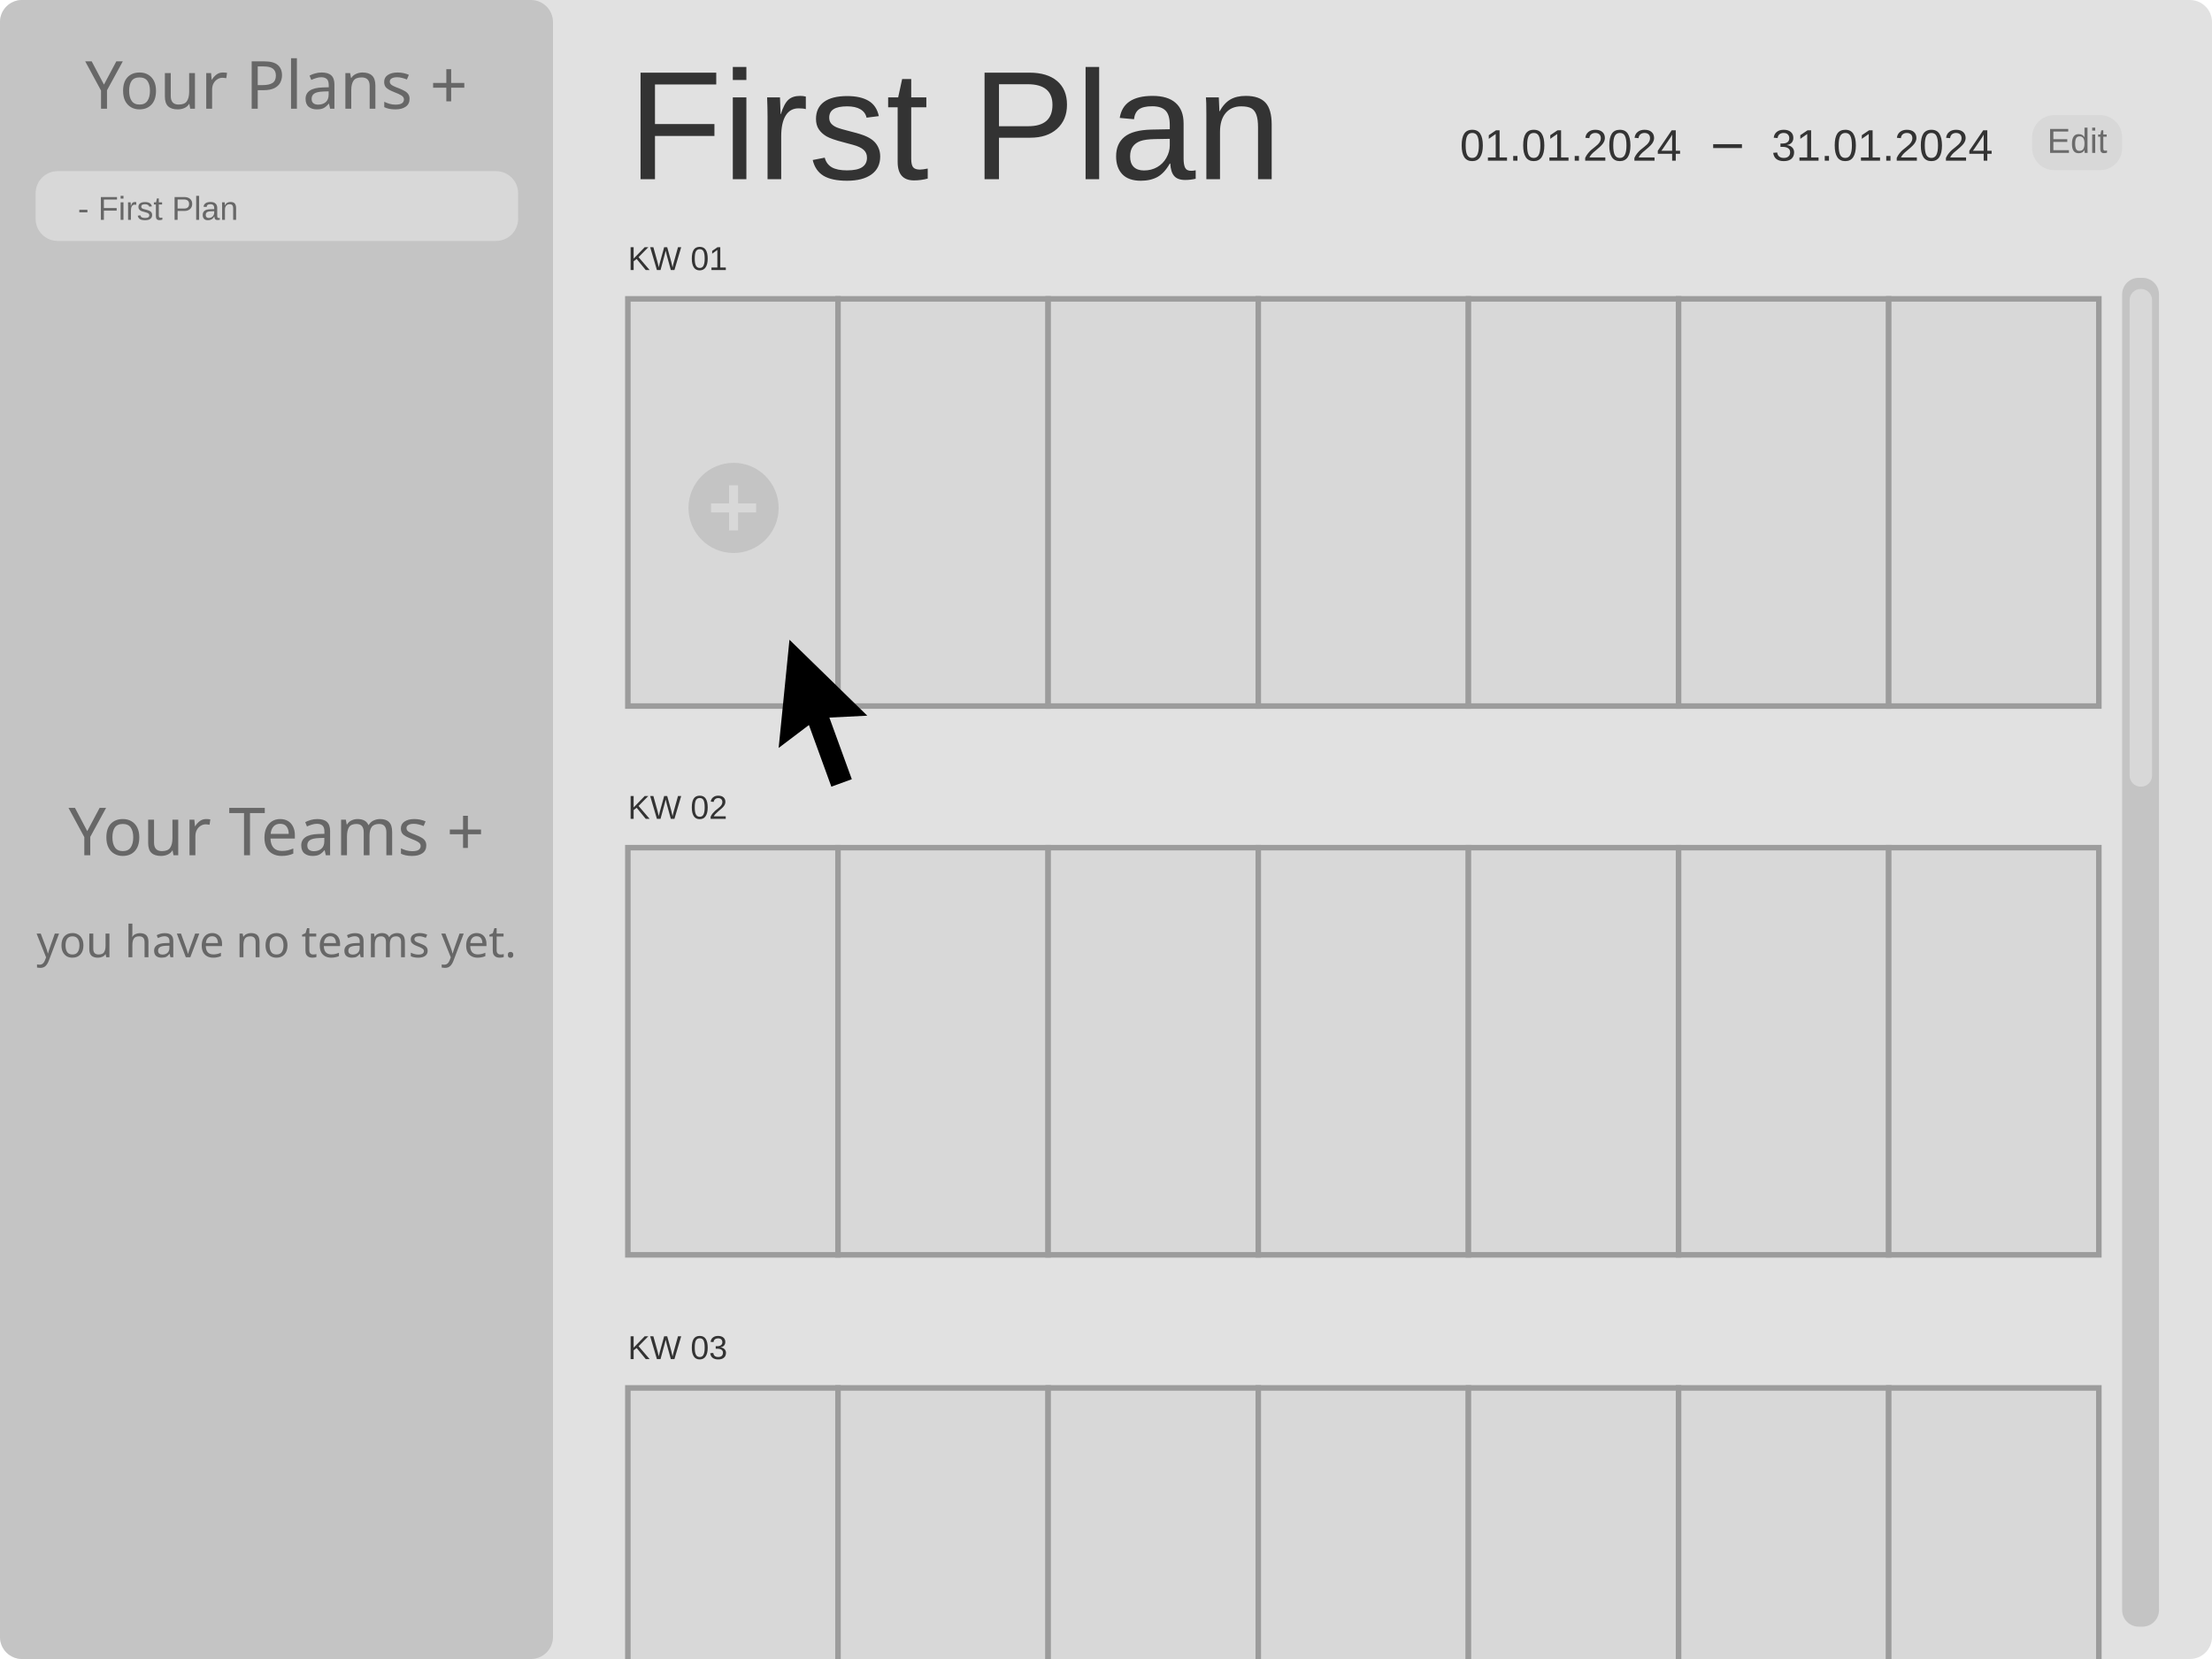
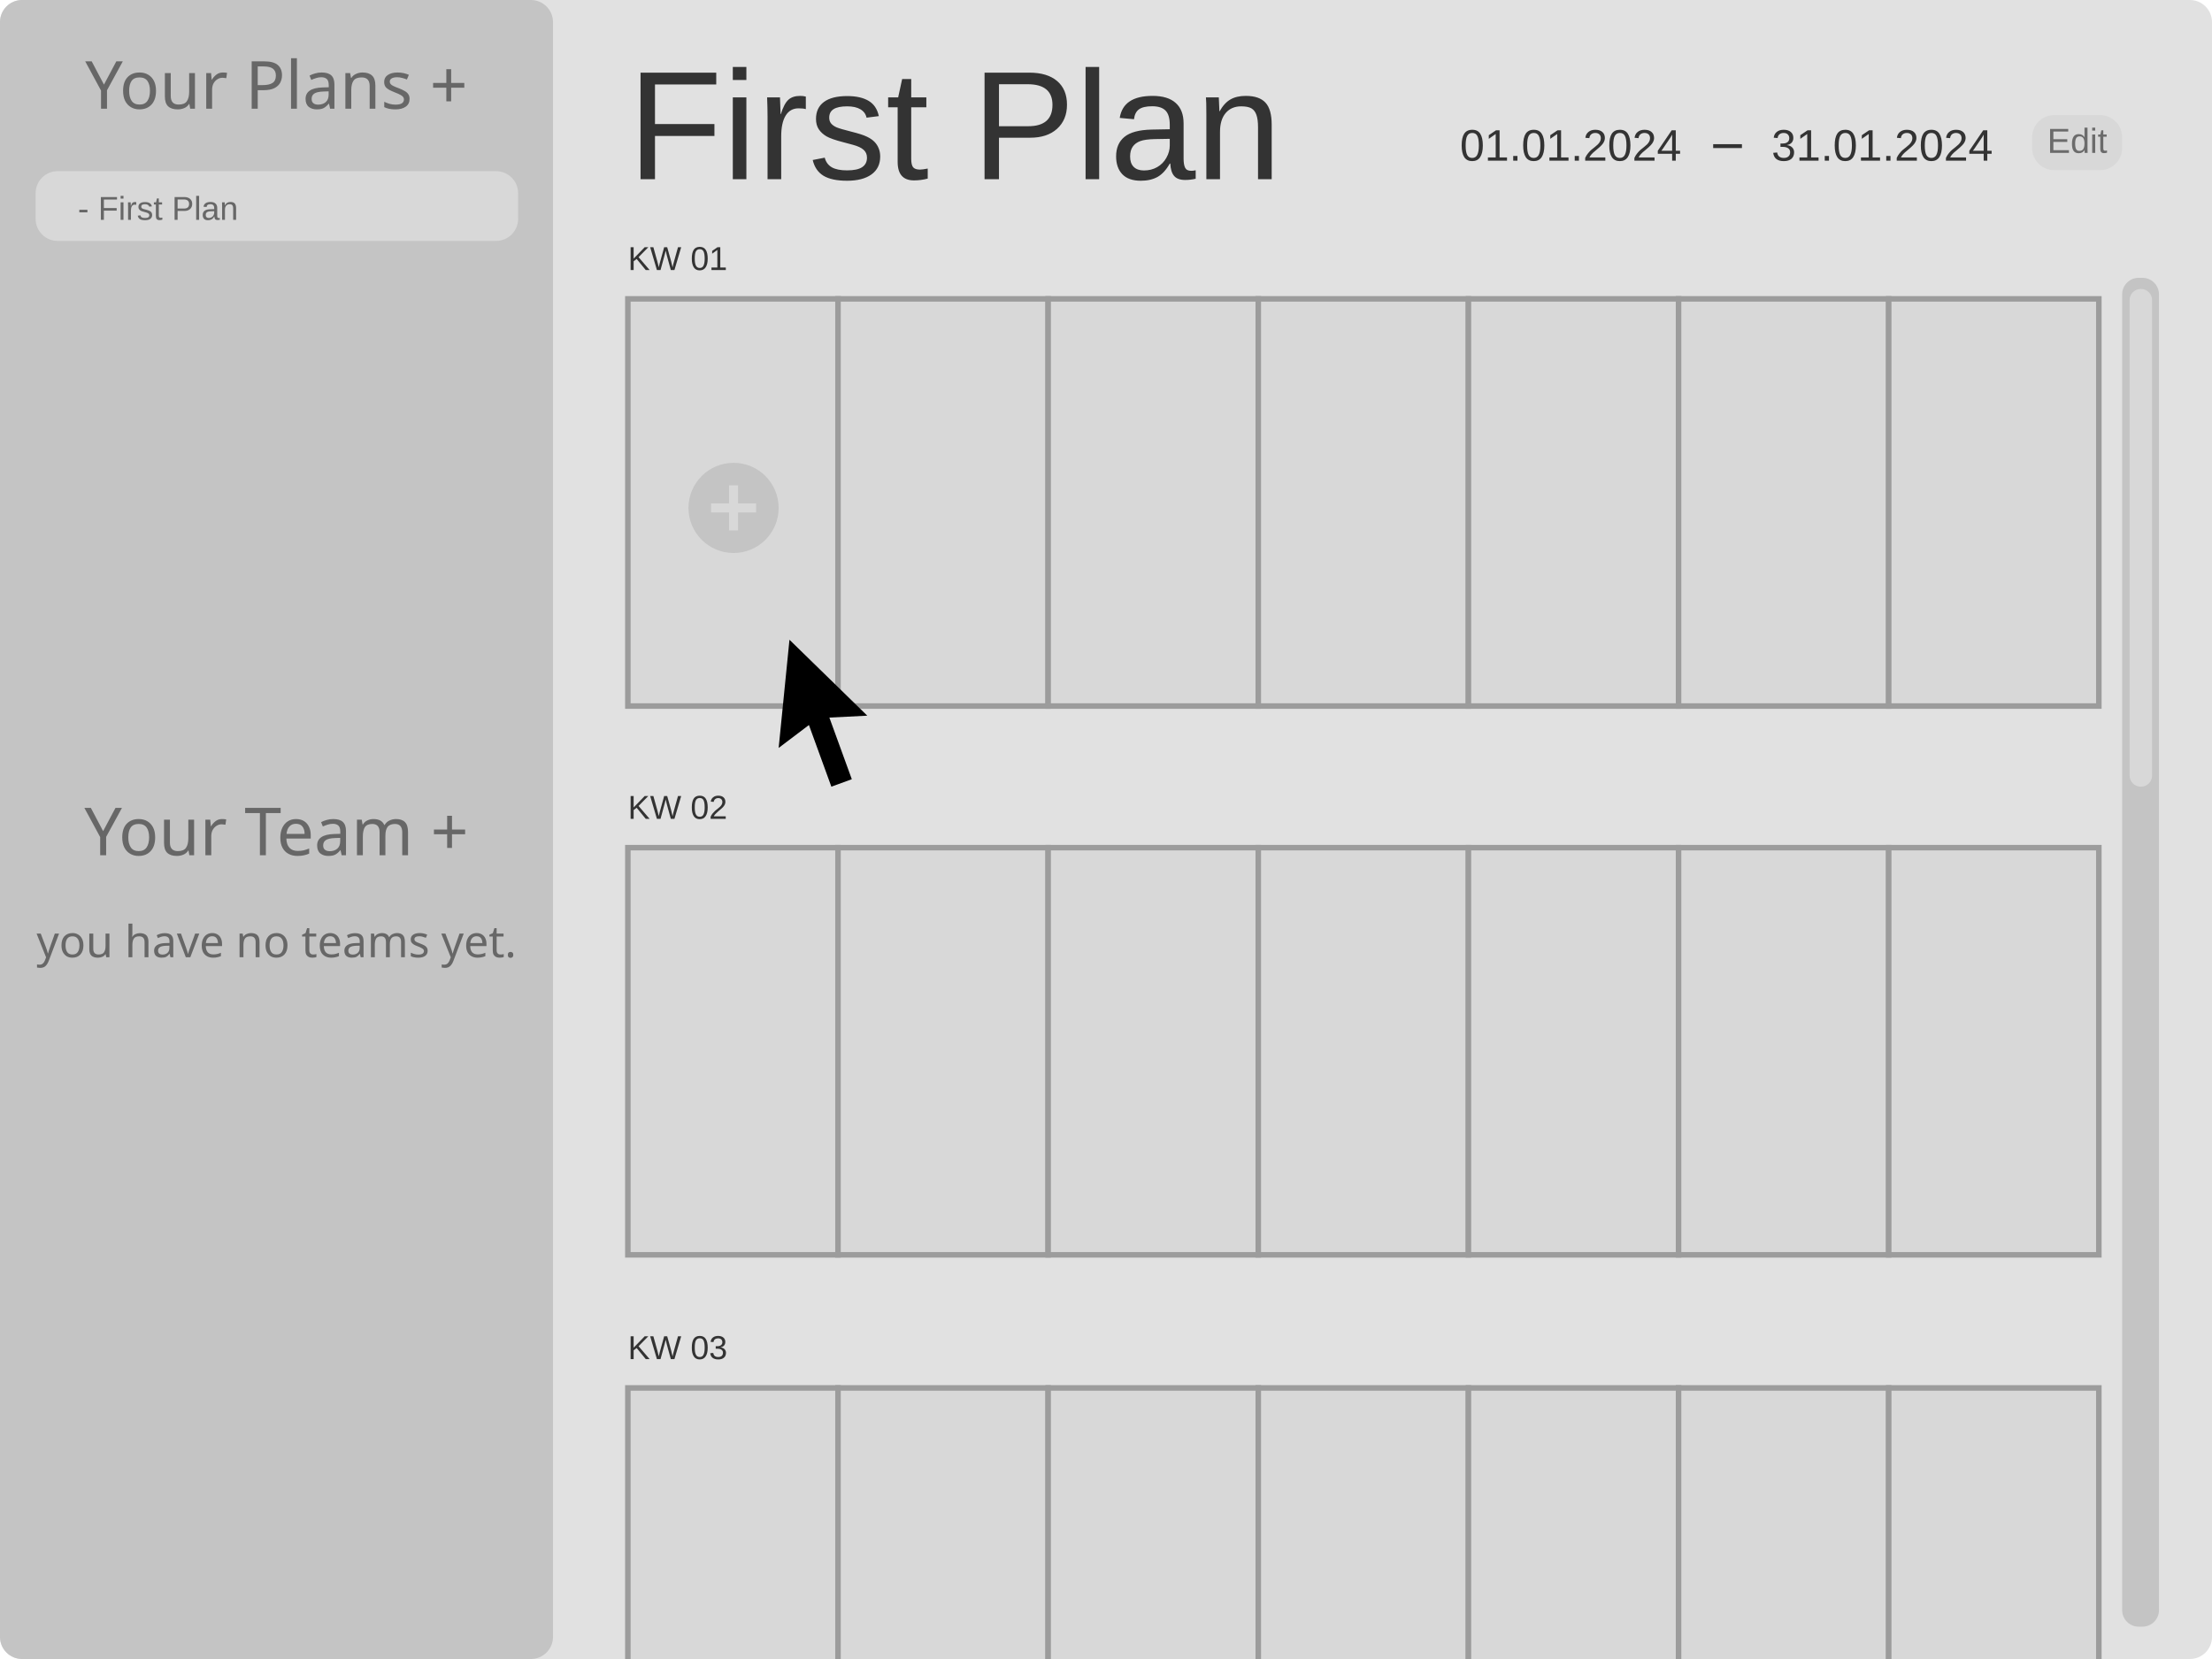
<svg xmlns="http://www.w3.org/2000/svg" style="width: 100%; height: 500px" viewBox="0 0 400 300" fill="none">
  <rect width="400px" height="300px" rx="4px" fill="#e1e1e1ff" y="0px" x="0px" />
  <rect x="0" y="0" width="100" height="300" rx="4" fill="#c4c4c4ff" />
  <rect x="6.438" y="30.946" width="87.255" height="12.622" style="fill: rgb(216, 216, 216); stroke-linecap: round;" rx="4" ry="4" />
  <text x="50" y="15" fill="#676767ff" font-family="system-ui, sans-serif" font-size="12" text-anchor="middle" dominant-baseline="central" style="white-space: pre;">Your Plans +</text>
-   <text x="50" y="150" fill="#676767ff" font-family="system-ui, sans-serif" font-size="12" text-anchor="middle" dominant-baseline="central" style="white-space: pre;">Your Teams +</text>
+   <text x="50" y="150" fill="#676767ff" font-family="system-ui, sans-serif" font-size="12" text-anchor="middle" dominant-baseline="central" style="white-space: pre;">Your Team +</text>
  <text x="50" y="170" fill="#676767ff" font-family="system-ui, sans-serif" font-size="8" text-anchor="middle" dominant-baseline="central" style="white-space: pre;">you have no teams yet.</text>
  <text style="fill: rgb(103, 103, 103); font-family: Arial, sans-serif; font-size: 6px; white-space: pre;" x="14.076" y="39.754">- First Plan</text>
  <text style="white-space: pre; fill: rgb(51, 51, 51); font-family: Arial, sans-serif; font-size: 28px;" x="113.536" y="32.402">First Plan</text>
  <text style="white-space: pre; fill: rgb(51, 51, 51); font-family: Arial, sans-serif; font-size: 28px;" x="291.409" y="28.673" transform="matrix(0.761812, 0, 0, 0.321326, 86.84526, 19.60057)">-</text>
  <text style="fill: rgb(51, 51, 51); font-family: Arial, sans-serif; font-size: 8px; white-space: pre;" x="264.002" y="29.058">01.01.2024</text>
  <text style="fill: rgb(51, 51, 51); font-family: Arial, sans-serif; font-size: 8px; white-space: pre;" x="320.339" y="29.058">31.01.2024</text>
  <rect x="367.472" y="20.81" width="16.279" height="9.964" style="stroke-linecap: round; fill: rgb(216, 216, 216);" rx="4" ry="4" />
  <text style="fill: rgb(107, 107, 107); font-family: Arial, sans-serif; font-size: 6.3px; white-space: pre;" x="370.206" y="27.644">Edit</text>
  <rect x="113.536" y="54.044" width="38" height="73.632" style="fill: rgb(216, 216, 216); stroke: rgb(156, 156, 156);" />
  <rect x="151.536" y="54.044" width="38" height="73.632" style="fill: rgb(216, 216, 216); stroke: rgb(156, 156, 156);" />
  <rect x="189.536" y="54.044" width="38" height="73.632" style="fill: rgb(216, 216, 216); stroke: rgb(156, 156, 156);" />
  <rect x="227.536" y="54.044" width="38" height="73.632" style="fill: rgb(216, 216, 216); stroke: rgb(156, 156, 156);" />
  <rect x="265.536" y="54.044" width="38" height="73.632" style="fill: rgb(216, 216, 216); stroke: rgb(156, 156, 156);" />
  <rect x="303.536" y="54.044" width="38" height="73.632" style="fill: rgb(216, 216, 216); stroke: rgb(156, 156, 156);" />
  <rect x="341.536" y="54.044" width="38" height="73.632" style="fill: rgb(216, 216, 216); stroke: rgb(156, 156, 156);" />
  <text style="fill: rgb(51, 51, 51); font-family: Arial, sans-serif; font-size: 6px; white-space: pre;" x="113.536" y="48.831">KW 01</text>
  <rect x="113.536" y="153.283" width="38" height="73.632" style="fill: rgb(216, 216, 216); stroke: rgb(156, 156, 156);" />
  <rect x="151.536" y="153.283" width="38" height="73.632" style="fill: rgb(216, 216, 216); stroke: rgb(156, 156, 156);" />
  <rect x="189.536" y="153.283" width="38" height="73.632" style="fill: rgb(216, 216, 216); stroke: rgb(156, 156, 156);" />
  <rect x="227.536" y="153.283" width="38" height="73.632" style="fill: rgb(216, 216, 216); stroke: rgb(156, 156, 156);" />
  <rect x="265.536" y="153.283" width="38" height="73.632" style="fill: rgb(216, 216, 216); stroke: rgb(156, 156, 156);" />
  <rect x="303.536" y="153.283" width="38" height="73.632" style="fill: rgb(216, 216, 216); stroke: rgb(156, 156, 156);" />
  <rect x="341.536" y="153.283" width="38" height="73.632" style="fill: rgb(216, 216, 216); stroke: rgb(156, 156, 156);" />
  <text style="fill: rgb(51, 51, 51); font-family: Arial, sans-serif; font-size: 6px; white-space: pre;" x="113.536" y="148.07">KW 02</text>
  <rect x="113.536" y="250.98" width="38" height="73.632" style="fill: rgb(216, 216, 216); stroke: rgb(156, 156, 156);" />
  <rect x="151.536" y="250.98" width="38" height="73.632" style="fill: rgb(216, 216, 216); stroke: rgb(156, 156, 156);" />
  <rect x="189.536" y="250.98" width="38" height="73.632" style="fill: rgb(216, 216, 216); stroke: rgb(156, 156, 156);" />
  <rect x="227.536" y="250.98" width="38" height="73.632" style="fill: rgb(216, 216, 216); stroke: rgb(156, 156, 156);" />
  <rect x="265.536" y="250.98" width="38" height="73.632" style="fill: rgb(216, 216, 216); stroke: rgb(156, 156, 156);" />
  <rect x="303.536" y="250.98" width="38" height="73.632" style="fill: rgb(216, 216, 216); stroke: rgb(156, 156, 156);" />
  <rect x="341.536" y="250.98" width="38" height="73.632" style="fill: rgb(216, 216, 216); stroke: rgb(156, 156, 156);" />
  <text style="fill: rgb(51, 51, 51); font-family: Arial, sans-serif; font-size: 6px; white-space: pre;" x="113.536" y="245.767">KW 03</text>
  <rect y="300" width="400" height="36.672" style="fill: rgb(255, 255, 255);" />
  <rect x="383.751" y="50.237" width="6.663" height="243.917" style="fill: rgb(196, 196, 196); stroke-linecap: round;" rx="3" ry="3" />
  <rect x="385.104" y="52.254" width="4.057" height="90" style="stroke-linecap: round; fill: rgb(216, 216, 216);" rx="2" ry="2" />
  <g transform="matrix(1.312127, 0, 0, 1.312127, 131.7276, 113.5449)" style="">
    <path d="M13.909 12.36L17.001 20.854L14.182 21.88L11.09 13.386L6.918 16.542L8.409 1.633L19.134 12.096L13.909 12.36Z" style="fill: rgb(0, 0, 0);" />
  </g>
  <g transform="matrix(0.815299, 0, 0, 0.815299, 122.8683, 82.06342)" style="">
    <path d="M12 22C6.477 22 2 17.523 2 12C2 6.477 6.477 2 12 2C17.523 2 22 6.477 22 12C22 17.523 17.523 22 12 22ZM11 11H7V13H11V17H13V13H17V11H13V7H11V11Z" style="fill: rgb(196, 196, 196);" />
  </g>
</svg>
